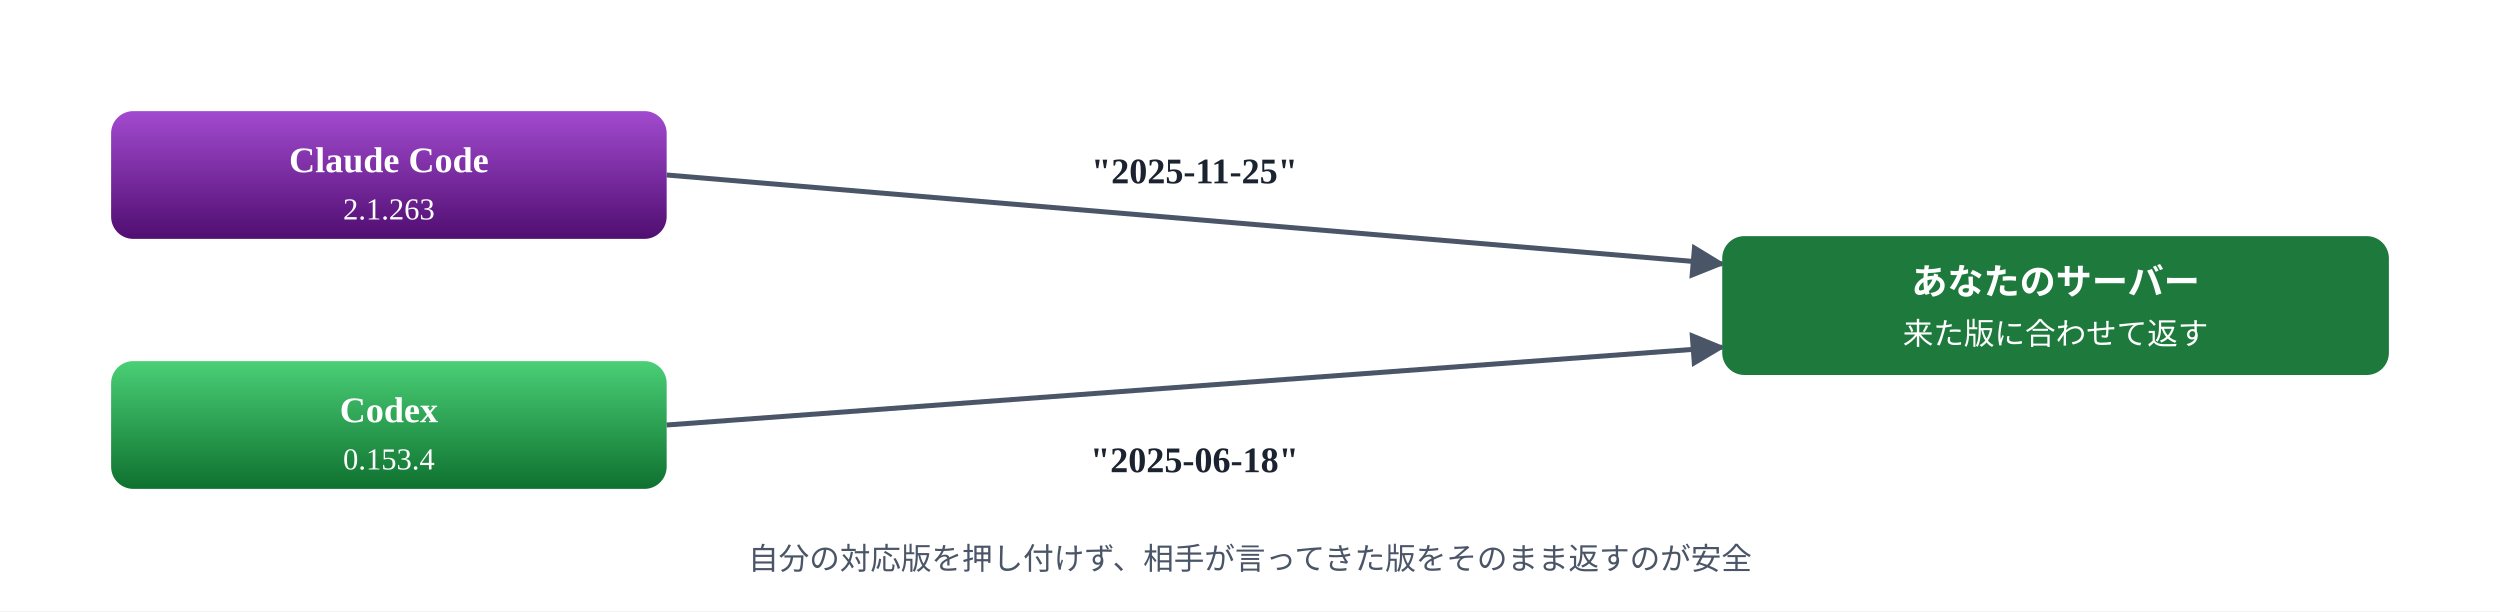
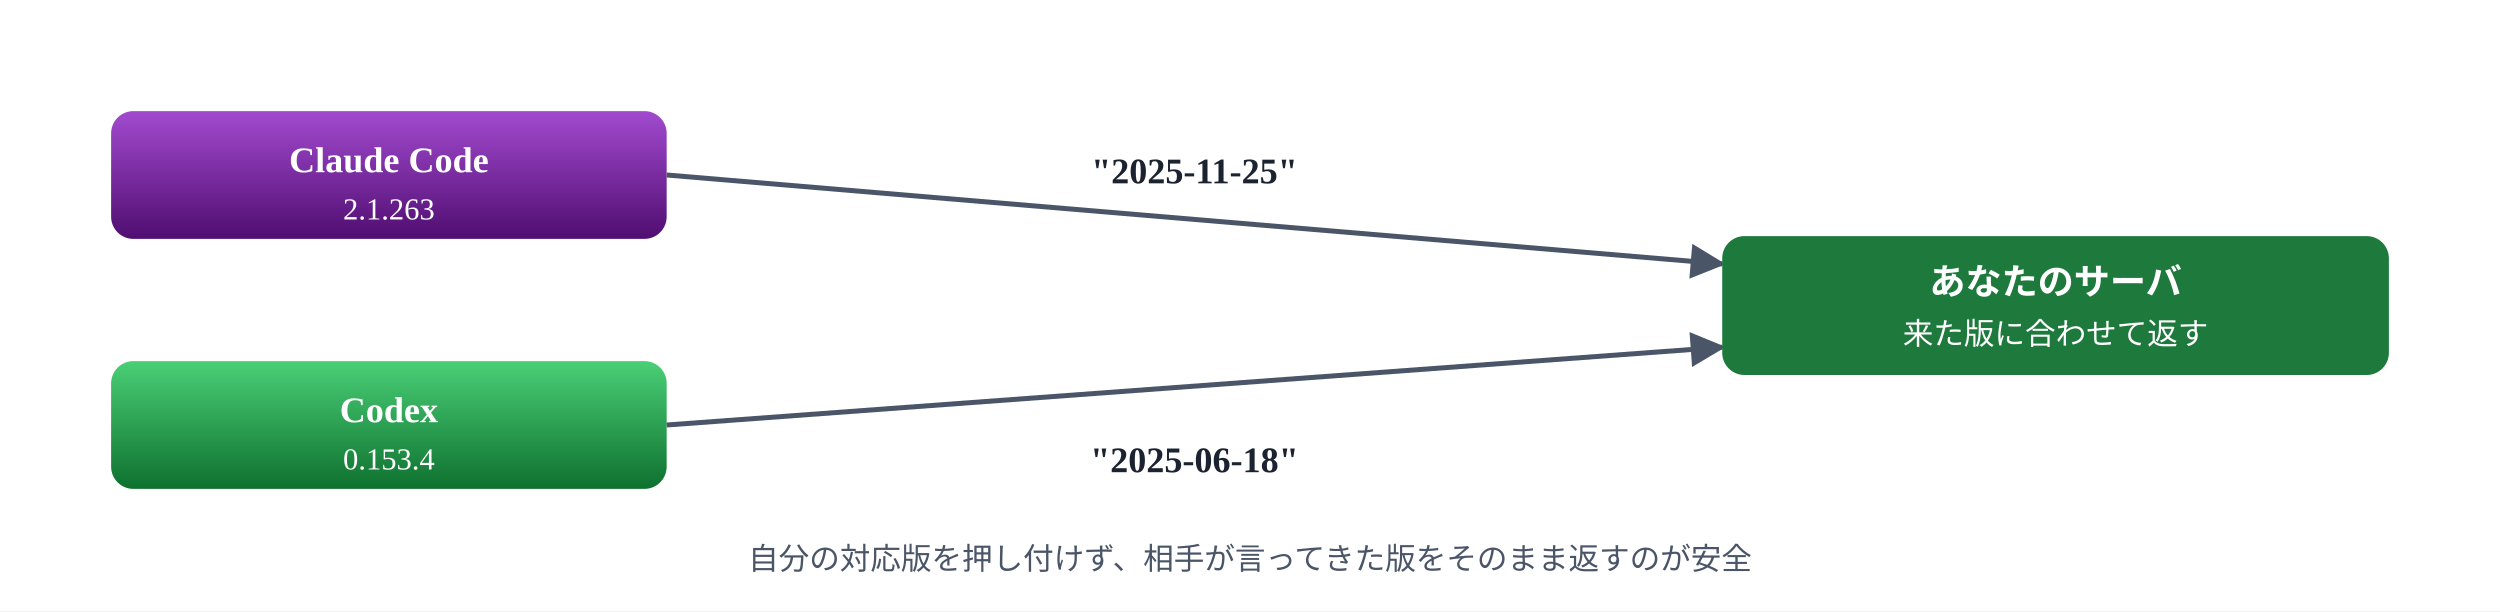
<svg xmlns="http://www.w3.org/2000/svg" viewBox="0 0 900 220" width="900" height="220" role="img" aria-label="ホストごとに異なる版で接続してくる">
  <defs>
    <linearGradient id="i1" x1="0" y1="1" x2="0" y2="0">
      <stop offset="0" stop-color="hsl(280,78%,25%)" />
      <stop offset="1" stop-color="hsl(280,58%,55%)" />
    </linearGradient>
    <linearGradient id="i2" x1="0" y1="1" x2="0" y2="0">
      <stop offset="0" stop-color="hsl(140,78%,25%)" />
      <stop offset="1" stop-color="hsl(140,58%,55%)" />
    </linearGradient>
    <marker id="i3" viewBox="0 0 10 10" refX="9" refY="5" markerWidth="7" markerHeight="7" orient="auto-start-reverse">
      <path d="M 0 0 L 10 5 L 0 10 z" fill="#4a5568" />
    </marker>
  </defs>
  <rect width="100%" height="100%" fill="#ffffff" />
  <rect x="40" y="40" width="200" height="46" rx="8" fill="url(#i1)" />
  <text x="140" y="62" text-anchor="middle" font-size="13" font-weight="700" fill="#fff">Claude Code</text>
  <text x="140" y="79" text-anchor="middle" font-size="11" fill="#fff">2.1.263</text>
  <rect x="40" y="130" width="200" height="46" rx="8" fill="url(#i2)" />
  <text x="140" y="152" text-anchor="middle" font-size="13" font-weight="700" fill="#fff">Codex</text>
  <text x="140" y="169" text-anchor="middle" font-size="11" fill="#fff">0.153.4</text>
  <line x1="240" y1="63" x2="620" y2="95" stroke="#4a5568" stroke-width="1.8" marker-end="url(#i3)" />
  <text x="430" y="66" text-anchor="middle" font-size="13" font-weight="700" fill="#1c2330">"2025-11-25"</text>
  <line x1="240" y1="153" x2="620" y2="125" stroke="#4a5568" stroke-width="1.8" marker-end="url(#i3)" />
  <text x="430" y="170" text-anchor="middle" font-size="13" font-weight="700" fill="#1c2330">"2025-06-18"</text>
  <rect x="620" y="85" width="240" height="50" rx="8" fill="#1d7a3c" />
-   <text x="740" y="106" text-anchor="middle" font-size="13" font-weight="700" fill="#fff">あなたのサーバー</text>
+   <text x="740" y="106" text-anchor="middle" font-size="13" font-weight="700" fill="#fff">あなたのサーバ</text>
  <text x="740" y="124" text-anchor="middle" font-size="11" fill="#fff">来た版に合わせて返す</text>
  <text x="450" y="205" text-anchor="middle" font-size="11" fill="#4a5568">自分の対応版を押し付けず、相手が言ってきた版をそのまま返すのが安全</text>
</svg>
